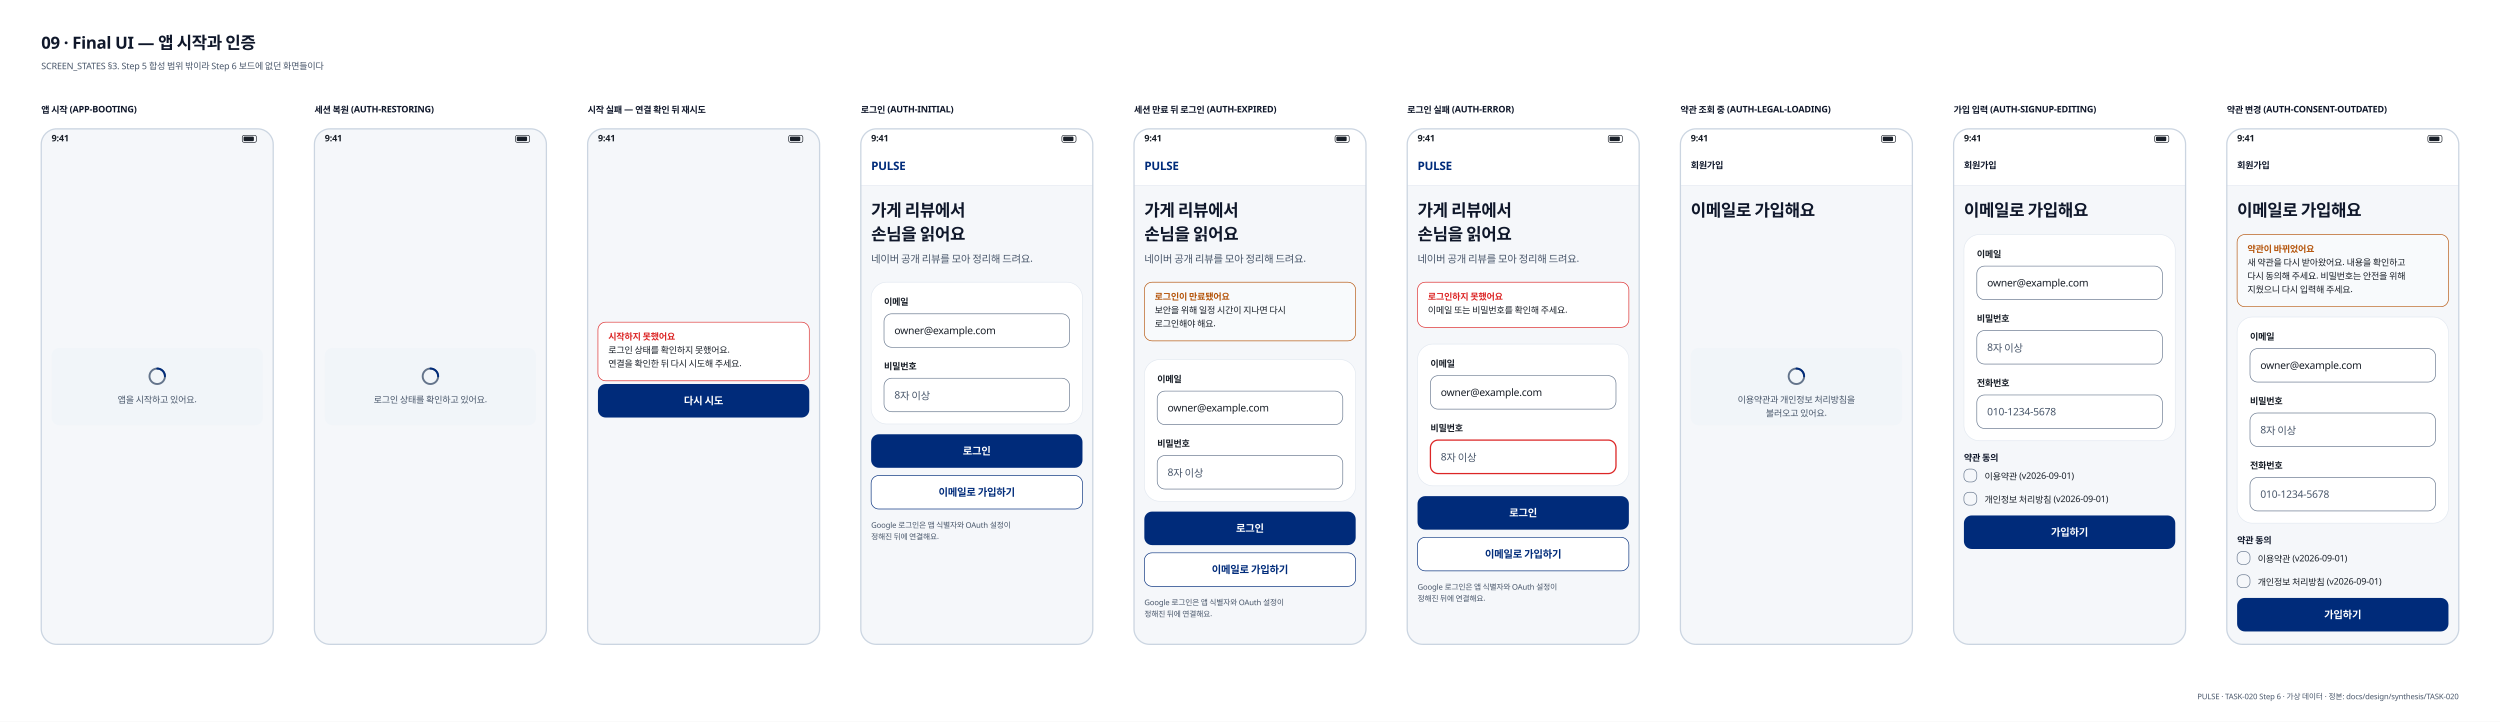
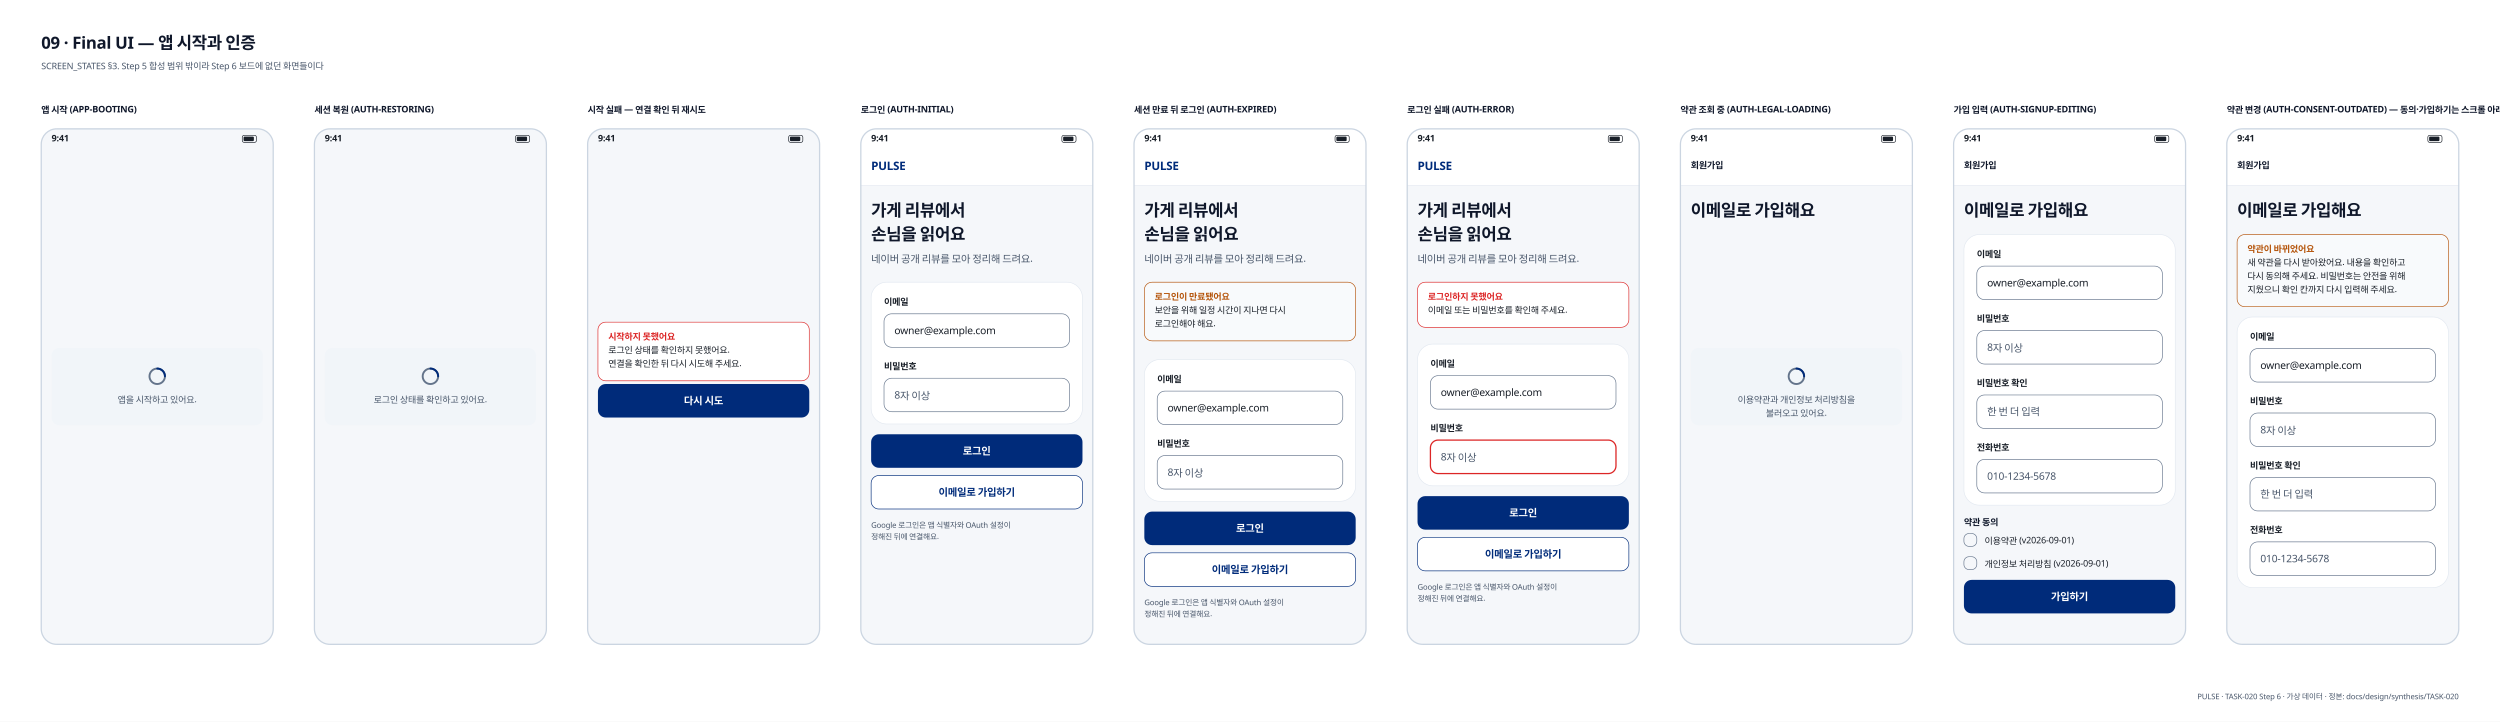
<svg xmlns="http://www.w3.org/2000/svg" width="3880" height="1120" viewBox="0 0 3880 1120">
  <rect x="0" y="0" width="3880" height="1120" rx="0" fill="#FFFFFF" />
  <text x="64" y="75.6" font-family="Pretendard" font-size="26" font-weight="600" letter-spacing="-0.52" fill="#0F172A" text-anchor="start">09 · Final UI — 앱 시작과 인증</text>
  <text x="64" y="107.4" font-family="Pretendard" font-size="14" font-weight="400" letter-spacing="-0.28" fill="#475569" text-anchor="start">SCREEN_STATES §3. Step 5 합성 범위 밖이라 Step 6 보드에 없던 화면들이다</text>
  <g transform="translate(64 200)">
    <g id="Screen/App-Booting">
      <text x="0" y="-24.6" font-family="Pretendard" font-size="14" font-weight="700" letter-spacing="-0.28" fill="#0F172A" text-anchor="start">앱 시작 (APP-BOOTING)</text>
      <clipPath id="clip-App-Booting">
        <rect x="0" y="0" width="360" height="800" rx="24" fill="none" />
      </clipPath>
      <g clip-path="url(#clip-App-Booting)">
        <rect x="0" y="0" width="360" height="800" rx="0" fill="#F5F7FA" />
        <rect x="0" y="0" width="360" height="32" rx="0" fill="#F5F7FA" />
        <g id="LoadingBlock">
          <rect x="16" y="340" width="328" height="120" rx="12" fill="#F1F5F9" />
          <circle cx="180" cy="384" r="12" fill="none" stroke="#64748B" stroke-width="3" />
          <path d="M 180 372 A 12 12 0 0 1 192 384" fill="none" stroke="#002B7A" stroke-width="3" stroke-linecap="round" />
          <text x="180" y="425.4" font-family="Pretendard" font-size="14" font-weight="400" letter-spacing="-0.28" fill="#475569" text-anchor="middle">앱을 시작하고 있어요.</text>
        </g>
        <text x="16" y="19.4" font-family="Pretendard" font-size="14" font-weight="600" letter-spacing="-0.28" fill="#191F28" text-anchor="start">9:41</text>
        <rect x="312" y="10" width="22" height="11" rx="3" fill="none" stroke="#191F28" stroke-width="1" />
        <rect x="314" y="12" width="16" height="7" rx="1.5" fill="#191F28" />
      </g>
      <rect x="0" y="0" width="360" height="800" rx="24" fill="none" stroke="#CBD5E1" stroke-width="2" />
    </g>
  </g>
  <g transform="translate(488 200)">
    <g id="Screen/Auth-Restoring">
      <text x="0" y="-24.6" font-family="Pretendard" font-size="14" font-weight="700" letter-spacing="-0.28" fill="#0F172A" text-anchor="start">세션 복원 (AUTH-RESTORING)</text>
      <clipPath id="clip-Auth-Restoring">
        <rect x="0" y="0" width="360" height="800" rx="24" fill="none" />
      </clipPath>
      <g clip-path="url(#clip-Auth-Restoring)">
        <rect x="0" y="0" width="360" height="800" rx="0" fill="#F5F7FA" />
        <rect x="0" y="0" width="360" height="32" rx="0" fill="#F5F7FA" />
        <g id="LoadingBlock 2">
          <rect x="16" y="340" width="328" height="120" rx="12" fill="#F1F5F9" />
          <circle cx="180" cy="384" r="12" fill="none" stroke="#64748B" stroke-width="3" />
          <path d="M 180 372 A 12 12 0 0 1 192 384" fill="none" stroke="#002B7A" stroke-width="3" stroke-linecap="round" />
          <text x="180" y="425.4" font-family="Pretendard" font-size="14" font-weight="400" letter-spacing="-0.28" fill="#475569" text-anchor="middle">로그인 상태를 확인하고 있어요.</text>
        </g>
        <text x="16" y="19.4" font-family="Pretendard" font-size="14" font-weight="600" letter-spacing="-0.28" fill="#191F28" text-anchor="start">9:41</text>
        <rect x="312" y="10" width="22" height="11" rx="3" fill="none" stroke="#191F28" stroke-width="1" />
        <rect x="314" y="12" width="16" height="7" rx="1.5" fill="#191F28" />
      </g>
      <rect x="0" y="0" width="360" height="800" rx="24" fill="none" stroke="#CBD5E1" stroke-width="2" />
    </g>
  </g>
  <g transform="translate(912 200)">
    <g id="Screen/Boot-Error">
      <text x="0" y="-24.6" font-family="Pretendard" font-size="14" font-weight="700" letter-spacing="-0.28" fill="#0F172A" text-anchor="start">시작 실패 — 연결 확인 뒤 재시도</text>
      <clipPath id="clip-Boot-Error">
        <rect x="0" y="0" width="360" height="800" rx="24" fill="none" />
      </clipPath>
      <g clip-path="url(#clip-Boot-Error)">
        <rect x="0" y="0" width="360" height="800" rx="0" fill="#F5F7FA" />
        <rect x="0" y="0" width="360" height="32" rx="0" fill="#F5F7FA" />
        <g id="Notice/error">
          <rect x="16" y="300" width="328" height="91" rx="12" fill="#FFFFFF" stroke="#DC2626" stroke-width="1" />
          <text x="32" y="327.4" font-family="Pretendard" font-size="14" font-weight="600" letter-spacing="-0.28" fill="#DC2626" text-anchor="start">시작하지 못했어요</text>
          <text x="32" y="348.4" font-family="Pretendard" font-size="14" font-weight="400" letter-spacing="-0.28" fill="#191F28" text-anchor="start">로그인 상태를 확인하지 못했어요.</text>
          <text x="32" y="369.4" font-family="Pretendard" font-size="14" font-weight="400" letter-spacing="-0.28" fill="#191F28" text-anchor="start">연결을 확인한 뒤 다시 시도해 주세요.</text>
        </g>
        <g id="Button/Primary/다시 시도">
          <rect x="16" y="396" width="328" height="52" rx="12" fill="#002B7A" />
          <text x="180" y="427.6" font-family="Pretendard" font-size="16" font-weight="600" letter-spacing="-0.32" fill="#FFFFFF" text-anchor="middle">다시 시도</text>
        </g>
        <text x="16" y="19.4" font-family="Pretendard" font-size="14" font-weight="600" letter-spacing="-0.28" fill="#191F28" text-anchor="start">9:41</text>
        <rect x="312" y="10" width="22" height="11" rx="3" fill="none" stroke="#191F28" stroke-width="1" />
        <rect x="314" y="12" width="16" height="7" rx="1.5" fill="#191F28" />
      </g>
      <rect x="0" y="0" width="360" height="800" rx="24" fill="none" stroke="#CBD5E1" stroke-width="2" />
    </g>
  </g>
  <g transform="translate(1336 200)">
    <g id="Screen/Auth-Initial">
      <text x="0" y="-24.6" font-family="Pretendard" font-size="14" font-weight="700" letter-spacing="-0.28" fill="#0F172A" text-anchor="start">로그인 (AUTH-INITIAL)</text>
      <clipPath id="clip-Auth-Initial">
        <rect x="0" y="0" width="360" height="800" rx="24" fill="none" />
      </clipPath>
      <g clip-path="url(#clip-Auth-Initial)">
        <rect x="0" y="0" width="360" height="800" rx="0" fill="#F5F7FA" />
        <rect x="0" y="0" width="360" height="32" rx="0" fill="#F5F7FA" />
        <g id="Header">
          <rect x="0" y="0" width="360" height="88" rx="0" fill="#FFFFFF" />
          <line x1="0" y1="88" x2="360" y2="88" stroke="#E2E8F0" stroke-width="1" />
          <text x="16" y="63.8" font-family="Pretendard" font-size="18" font-weight="700" letter-spacing="-0.36" fill="#002B7A" text-anchor="start">PULSE</text>
        </g>
        <g id="PageTitle">
          <text x="16" y="135.6" font-family="Pretendard" font-size="26" font-weight="600" letter-spacing="-0.52" fill="#0F172A" text-anchor="start">가게 리뷰에서</text>
          <text x="16" y="172.6" font-family="Pretendard" font-size="26" font-weight="600" letter-spacing="-0.52" fill="#0F172A" text-anchor="start">손님을 읽어요</text>
          <text x="16" y="207.6" font-family="Pretendard" font-size="16" font-weight="400" letter-spacing="-0.32" fill="#475569" text-anchor="start">네이버 공개 리뷰를 모아 정리해 드려요.</text>
        </g>
        <rect x="16" y="238" width="328" height="220" rx="24" fill="#FFFFFF" stroke="#E2E8F0" stroke-width="1" />
        <g id="TextField/default/이메일">
          <text x="36" y="273.4" font-family="Pretendard" font-size="14" font-weight="600" letter-spacing="-0.28" fill="#191F28" text-anchor="start">이메일</text>
          <rect x="36" y="287" width="288" height="52" rx="12" fill="#FFFFFF" stroke="#64748B" stroke-width="1" />
          <text x="52" y="318.6" font-family="Pretendard" font-size="16" font-weight="400" letter-spacing="-0.32" fill="#191F28" text-anchor="start">owner@example.com</text>
        </g>
        <g id="TextField/default/비밀번호">
          <text x="36" y="373.4" font-family="Pretendard" font-size="14" font-weight="600" letter-spacing="-0.28" fill="#191F28" text-anchor="start">비밀번호</text>
          <rect x="36" y="387" width="288" height="52" rx="12" fill="#FFFFFF" stroke="#64748B" stroke-width="1" />
          <text x="52" y="418.6" font-family="Pretendard" font-size="16" font-weight="400" letter-spacing="-0.32" fill="#475569" text-anchor="start">8자 이상</text>
        </g>
        <g id="Button/Primary/로그인">
          <rect x="16" y="474" width="328" height="52" rx="12" fill="#002B7A" />
          <text x="180" y="505.6" font-family="Pretendard" font-size="16" font-weight="600" letter-spacing="-0.32" fill="#FFFFFF" text-anchor="middle">로그인</text>
        </g>
        <g id="Button/Outline/이메일로 가입하기">
          <rect x="16" y="538" width="328" height="52" rx="12" fill="#FFFFFF" stroke="#002B7A" stroke-width="1" />
          <text x="180" y="569.6" font-family="Pretendard" font-size="16" font-weight="600" letter-spacing="-0.32" fill="#002B7A" text-anchor="middle">이메일로 가입하기</text>
        </g>
        <text x="16" y="619.2" font-family="Pretendard" font-size="12" font-weight="400" letter-spacing="-0.24" fill="#475569" text-anchor="start">Google 로그인은 앱 식별자와 OAuth 설정이</text>
        <text x="16" y="637.2" font-family="Pretendard" font-size="12" font-weight="400" letter-spacing="-0.24" fill="#475569" text-anchor="start">정해진 뒤에 연결해요.</text>
        <text x="16" y="19.4" font-family="Pretendard" font-size="14" font-weight="600" letter-spacing="-0.28" fill="#191F28" text-anchor="start">9:41</text>
        <rect x="312" y="10" width="22" height="11" rx="3" fill="none" stroke="#191F28" stroke-width="1" />
        <rect x="314" y="12" width="16" height="7" rx="1.5" fill="#191F28" />
      </g>
      <rect x="0" y="0" width="360" height="800" rx="24" fill="none" stroke="#CBD5E1" stroke-width="2" />
    </g>
  </g>
  <g transform="translate(1760 200)">
    <g id="Screen/Auth-Expired">
      <text x="0" y="-24.6" font-family="Pretendard" font-size="14" font-weight="700" letter-spacing="-0.28" fill="#0F172A" text-anchor="start">세션 만료 뒤 로그인 (AUTH-EXPIRED)</text>
      <clipPath id="clip-Auth-Expired">
        <rect x="0" y="0" width="360" height="800" rx="24" fill="none" />
      </clipPath>
      <g clip-path="url(#clip-Auth-Expired)">
        <rect x="0" y="0" width="360" height="800" rx="0" fill="#F5F7FA" />
        <rect x="0" y="0" width="360" height="32" rx="0" fill="#F5F7FA" />
        <g id="Header 2">
          <rect x="0" y="0" width="360" height="88" rx="0" fill="#FFFFFF" />
          <line x1="0" y1="88" x2="360" y2="88" stroke="#E2E8F0" stroke-width="1" />
          <text x="16" y="63.8" font-family="Pretendard" font-size="18" font-weight="700" letter-spacing="-0.36" fill="#002B7A" text-anchor="start">PULSE</text>
        </g>
        <g id="PageTitle 2">
          <text x="16" y="135.6" font-family="Pretendard" font-size="26" font-weight="600" letter-spacing="-0.52" fill="#0F172A" text-anchor="start">가게 리뷰에서</text>
          <text x="16" y="172.6" font-family="Pretendard" font-size="26" font-weight="600" letter-spacing="-0.52" fill="#0F172A" text-anchor="start">손님을 읽어요</text>
          <text x="16" y="207.6" font-family="Pretendard" font-size="16" font-weight="400" letter-spacing="-0.32" fill="#475569" text-anchor="start">네이버 공개 리뷰를 모아 정리해 드려요.</text>
        </g>
        <g id="Notice/warning">
          <rect x="16" y="238" width="328" height="91" rx="12" fill="#F8FAFC" stroke="#B45309" stroke-width="1" />
          <text x="32" y="265.4" font-family="Pretendard" font-size="14" font-weight="600" letter-spacing="-0.28" fill="#B45309" text-anchor="start">로그인이 만료됐어요</text>
          <text x="32" y="286.4" font-family="Pretendard" font-size="14" font-weight="400" letter-spacing="-0.28" fill="#191F28" text-anchor="start">보안을 위해 일정 시간이 지나면 다시</text>
          <text x="32" y="307.4" font-family="Pretendard" font-size="14" font-weight="400" letter-spacing="-0.28" fill="#191F28" text-anchor="start">로그인해야 해요.</text>
        </g>
        <rect x="16" y="358" width="328" height="220" rx="24" fill="#FFFFFF" stroke="#E2E8F0" stroke-width="1" />
        <g id="TextField/default/이메일 2">
          <text x="36" y="393.4" font-family="Pretendard" font-size="14" font-weight="600" letter-spacing="-0.28" fill="#191F28" text-anchor="start">이메일</text>
          <rect x="36" y="407" width="288" height="52" rx="12" fill="#FFFFFF" stroke="#64748B" stroke-width="1" />
          <text x="52" y="438.6" font-family="Pretendard" font-size="16" font-weight="400" letter-spacing="-0.32" fill="#191F28" text-anchor="start">owner@example.com</text>
        </g>
        <g id="TextField/default/비밀번호 2">
          <text x="36" y="493.4" font-family="Pretendard" font-size="14" font-weight="600" letter-spacing="-0.28" fill="#191F28" text-anchor="start">비밀번호</text>
          <rect x="36" y="507" width="288" height="52" rx="12" fill="#FFFFFF" stroke="#64748B" stroke-width="1" />
          <text x="52" y="538.6" font-family="Pretendard" font-size="16" font-weight="400" letter-spacing="-0.32" fill="#475569" text-anchor="start">8자 이상</text>
        </g>
        <g id="Button/Primary/로그인 2">
          <rect x="16" y="594" width="328" height="52" rx="12" fill="#002B7A" />
          <text x="180" y="625.6" font-family="Pretendard" font-size="16" font-weight="600" letter-spacing="-0.32" fill="#FFFFFF" text-anchor="middle">로그인</text>
        </g>
        <g id="Button/Outline/이메일로 가입하기 2">
          <rect x="16" y="658" width="328" height="52" rx="12" fill="#FFFFFF" stroke="#002B7A" stroke-width="1" />
          <text x="180" y="689.6" font-family="Pretendard" font-size="16" font-weight="600" letter-spacing="-0.32" fill="#002B7A" text-anchor="middle">이메일로 가입하기</text>
        </g>
        <text x="16" y="739.2" font-family="Pretendard" font-size="12" font-weight="400" letter-spacing="-0.24" fill="#475569" text-anchor="start">Google 로그인은 앱 식별자와 OAuth 설정이</text>
        <text x="16" y="757.2" font-family="Pretendard" font-size="12" font-weight="400" letter-spacing="-0.24" fill="#475569" text-anchor="start">정해진 뒤에 연결해요.</text>
        <text x="16" y="19.4" font-family="Pretendard" font-size="14" font-weight="600" letter-spacing="-0.28" fill="#191F28" text-anchor="start">9:41</text>
        <rect x="312" y="10" width="22" height="11" rx="3" fill="none" stroke="#191F28" stroke-width="1" />
        <rect x="314" y="12" width="16" height="7" rx="1.5" fill="#191F28" />
      </g>
      <rect x="0" y="0" width="360" height="800" rx="24" fill="none" stroke="#CBD5E1" stroke-width="2" />
    </g>
  </g>
  <g transform="translate(2184 200)">
    <g id="Screen/Auth-Error">
      <text x="0" y="-24.6" font-family="Pretendard" font-size="14" font-weight="700" letter-spacing="-0.28" fill="#0F172A" text-anchor="start">로그인 실패 (AUTH-ERROR)</text>
      <clipPath id="clip-Auth-Error">
        <rect x="0" y="0" width="360" height="800" rx="24" fill="none" />
      </clipPath>
      <g clip-path="url(#clip-Auth-Error)">
        <rect x="0" y="0" width="360" height="800" rx="0" fill="#F5F7FA" />
        <rect x="0" y="0" width="360" height="32" rx="0" fill="#F5F7FA" />
        <g id="Header 3">
          <rect x="0" y="0" width="360" height="88" rx="0" fill="#FFFFFF" />
          <line x1="0" y1="88" x2="360" y2="88" stroke="#E2E8F0" stroke-width="1" />
          <text x="16" y="63.8" font-family="Pretendard" font-size="18" font-weight="700" letter-spacing="-0.36" fill="#002B7A" text-anchor="start">PULSE</text>
        </g>
        <g id="PageTitle 3">
          <text x="16" y="135.6" font-family="Pretendard" font-size="26" font-weight="600" letter-spacing="-0.52" fill="#0F172A" text-anchor="start">가게 리뷰에서</text>
          <text x="16" y="172.6" font-family="Pretendard" font-size="26" font-weight="600" letter-spacing="-0.52" fill="#0F172A" text-anchor="start">손님을 읽어요</text>
          <text x="16" y="207.6" font-family="Pretendard" font-size="16" font-weight="400" letter-spacing="-0.32" fill="#475569" text-anchor="start">네이버 공개 리뷰를 모아 정리해 드려요.</text>
        </g>
        <g id="Notice/error 2">
          <rect x="16" y="238" width="328" height="70" rx="12" fill="#FFFFFF" stroke="#DC2626" stroke-width="1" />
          <text x="32" y="265.4" font-family="Pretendard" font-size="14" font-weight="600" letter-spacing="-0.28" fill="#DC2626" text-anchor="start">로그인하지 못했어요</text>
          <text x="32" y="286.4" font-family="Pretendard" font-size="14" font-weight="400" letter-spacing="-0.28" fill="#191F28" text-anchor="start">이메일 또는 비밀번호를 확인해 주세요.</text>
        </g>
        <rect x="16" y="334" width="328" height="220" rx="24" fill="#FFFFFF" stroke="#E2E8F0" stroke-width="1" />
        <g id="TextField/default/이메일 3">
          <text x="36" y="369.4" font-family="Pretendard" font-size="14" font-weight="600" letter-spacing="-0.28" fill="#191F28" text-anchor="start">이메일</text>
          <rect x="36" y="383" width="288" height="52" rx="12" fill="#FFFFFF" stroke="#64748B" stroke-width="1" />
          <text x="52" y="414.6" font-family="Pretendard" font-size="16" font-weight="400" letter-spacing="-0.32" fill="#191F28" text-anchor="start">owner@example.com</text>
        </g>
        <g id="TextField/error/비밀번호">
          <text x="36" y="469.4" font-family="Pretendard" font-size="14" font-weight="600" letter-spacing="-0.28" fill="#191F28" text-anchor="start">비밀번호</text>
          <rect x="36" y="483" width="288" height="52" rx="12" fill="#FFFFFF" stroke="#DC2626" stroke-width="2" />
          <text x="52" y="514.6" font-family="Pretendard" font-size="16" font-weight="400" letter-spacing="-0.32" fill="#475569" text-anchor="start">8자 이상</text>
        </g>
        <g id="Button/Primary/로그인 3">
          <rect x="16" y="570" width="328" height="52" rx="12" fill="#002B7A" />
          <text x="180" y="601.6" font-family="Pretendard" font-size="16" font-weight="600" letter-spacing="-0.32" fill="#FFFFFF" text-anchor="middle">로그인</text>
        </g>
        <g id="Button/Outline/이메일로 가입하기 3">
          <rect x="16" y="634" width="328" height="52" rx="12" fill="#FFFFFF" stroke="#002B7A" stroke-width="1" />
          <text x="180" y="665.6" font-family="Pretendard" font-size="16" font-weight="600" letter-spacing="-0.32" fill="#002B7A" text-anchor="middle">이메일로 가입하기</text>
        </g>
        <text x="16" y="715.2" font-family="Pretendard" font-size="12" font-weight="400" letter-spacing="-0.24" fill="#475569" text-anchor="start">Google 로그인은 앱 식별자와 OAuth 설정이</text>
        <text x="16" y="733.2" font-family="Pretendard" font-size="12" font-weight="400" letter-spacing="-0.24" fill="#475569" text-anchor="start">정해진 뒤에 연결해요.</text>
        <text x="16" y="19.4" font-family="Pretendard" font-size="14" font-weight="600" letter-spacing="-0.28" fill="#191F28" text-anchor="start">9:41</text>
        <rect x="312" y="10" width="22" height="11" rx="3" fill="none" stroke="#191F28" stroke-width="1" />
        <rect x="314" y="12" width="16" height="7" rx="1.5" fill="#191F28" />
      </g>
      <rect x="0" y="0" width="360" height="800" rx="24" fill="none" stroke="#CBD5E1" stroke-width="2" />
    </g>
  </g>
  <g transform="translate(2608 200)">
    <g id="Screen/Signup-LegalLoading">
      <text x="0" y="-24.6" font-family="Pretendard" font-size="14" font-weight="700" letter-spacing="-0.28" fill="#0F172A" text-anchor="start">약관 조회 중 (AUTH-LEGAL-LOADING)</text>
      <clipPath id="clip-Signup-LegalLoading">
        <rect x="0" y="0" width="360" height="800" rx="24" fill="none" />
      </clipPath>
      <g clip-path="url(#clip-Signup-LegalLoading)">
        <rect x="0" y="0" width="360" height="800" rx="0" fill="#F5F7FA" />
        <rect x="0" y="0" width="360" height="32" rx="0" fill="#F5F7FA" />
        <g id="Header 4">
          <rect x="0" y="0" width="360" height="88" rx="0" fill="#FFFFFF" />
          <line x1="0" y1="88" x2="360" y2="88" stroke="#E2E8F0" stroke-width="1" />
          <text x="16" y="61.4" font-family="Pretendard" font-size="14" font-weight="600" letter-spacing="-0.28" fill="#0F172A" text-anchor="start">회원가입</text>
        </g>
        <g id="PageTitle 4">
          <text x="16" y="135.6" font-family="Pretendard" font-size="26" font-weight="600" letter-spacing="-0.52" fill="#0F172A" text-anchor="start">이메일로 가입해요</text>
        </g>
        <g id="LoadingBlock 3">
          <rect x="16" y="340" width="328" height="120" rx="12" fill="#F1F5F9" />
          <circle cx="180" cy="384" r="12" fill="none" stroke="#64748B" stroke-width="3" />
          <path d="M 180 372 A 12 12 0 0 1 192 384" fill="none" stroke="#002B7A" stroke-width="3" stroke-linecap="round" />
          <text x="180" y="425.4" font-family="Pretendard" font-size="14" font-weight="400" letter-spacing="-0.28" fill="#475569" text-anchor="middle">이용약관과 개인정보 처리방침을</text>
          <text x="180" y="446.4" font-family="Pretendard" font-size="14" font-weight="400" letter-spacing="-0.28" fill="#475569" text-anchor="middle">불러오고 있어요.</text>
        </g>
        <text x="16" y="19.4" font-family="Pretendard" font-size="14" font-weight="600" letter-spacing="-0.28" fill="#191F28" text-anchor="start">9:41</text>
        <rect x="312" y="10" width="22" height="11" rx="3" fill="none" stroke="#191F28" stroke-width="1" />
        <rect x="314" y="12" width="16" height="7" rx="1.5" fill="#191F28" />
      </g>
      <rect x="0" y="0" width="360" height="800" rx="24" fill="none" stroke="#CBD5E1" stroke-width="2" />
    </g>
  </g>
  <g transform="translate(3032 200)">
    <g id="Screen/Signup-Editing">
      <text x="0" y="-24.6" font-family="Pretendard" font-size="14" font-weight="700" letter-spacing="-0.28" fill="#0F172A" text-anchor="start">가입 입력 (AUTH-SIGNUP-EDITING)</text>
      <clipPath id="clip-Signup-Editing">
        <rect x="0" y="0" width="360" height="800" rx="24" fill="none" />
      </clipPath>
      <g clip-path="url(#clip-Signup-Editing)">
        <rect x="0" y="0" width="360" height="800" rx="0" fill="#F5F7FA" />
        <rect x="0" y="0" width="360" height="32" rx="0" fill="#F5F7FA" />
        <g id="Header 5">
          <rect x="0" y="0" width="360" height="88" rx="0" fill="#FFFFFF" />
          <line x1="0" y1="88" x2="360" y2="88" stroke="#E2E8F0" stroke-width="1" />
          <text x="16" y="61.4" font-family="Pretendard" font-size="14" font-weight="600" letter-spacing="-0.28" fill="#0F172A" text-anchor="start">회원가입</text>
        </g>
        <g id="PageTitle 5">
          <text x="16" y="135.6" font-family="Pretendard" font-size="26" font-weight="600" letter-spacing="-0.52" fill="#0F172A" text-anchor="start">이메일로 가입해요</text>
        </g>
-         <rect x="16" y="164" width="328" height="320" rx="24" fill="#FFFFFF" stroke="#E2E8F0" stroke-width="1" />
+         <rect x="16" y="164" width="328" height="420" rx="24" fill="#FFFFFF" stroke="#E2E8F0" stroke-width="1" />
        <g id="TextField/default/이메일 4">
          <text x="36" y="199.4" font-family="Pretendard" font-size="14" font-weight="600" letter-spacing="-0.28" fill="#191F28" text-anchor="start">이메일</text>
          <rect x="36" y="213" width="288" height="52" rx="12" fill="#FFFFFF" stroke="#64748B" stroke-width="1" />
          <text x="52" y="244.6" font-family="Pretendard" font-size="16" font-weight="400" letter-spacing="-0.32" fill="#191F28" text-anchor="start">owner@example.com</text>
        </g>
        <g id="TextField/default/비밀번호 3">
          <text x="36" y="299.4" font-family="Pretendard" font-size="14" font-weight="600" letter-spacing="-0.28" fill="#191F28" text-anchor="start">비밀번호</text>
          <rect x="36" y="313" width="288" height="52" rx="12" fill="#FFFFFF" stroke="#64748B" stroke-width="1" />
          <text x="52" y="344.6" font-family="Pretendard" font-size="16" font-weight="400" letter-spacing="-0.32" fill="#475569" text-anchor="start">8자 이상</text>
        </g>
+         <g id="TextField/default/비밀번호 확인">
+           <text x="36" y="399.4" font-family="Pretendard" font-size="14" font-weight="600" letter-spacing="-0.28" fill="#191F28" text-anchor="start">비밀번호 확인</text>
+           <rect x="36" y="413" width="288" height="52" rx="12" fill="#FFFFFF" stroke="#64748B" stroke-width="1" />
+           <text x="52" y="444.6" font-family="Pretendard" font-size="16" font-weight="400" letter-spacing="-0.32" fill="#475569" text-anchor="start">한 번 더 입력</text>
+         </g>
        <g id="TextField/default/전화번호">
-           <text x="36" y="399.4" font-family="Pretendard" font-size="14" font-weight="600" letter-spacing="-0.28" fill="#191F28" text-anchor="start">전화번호</text>
-           <rect x="36" y="413" width="288" height="52" rx="12" fill="#FFFFFF" stroke="#64748B" stroke-width="1" />
-           <text x="52" y="444.6" font-family="Pretendard" font-size="16" font-weight="400" letter-spacing="-0.32" fill="#475569" text-anchor="start">010-1234-5678</text>
-         </g>
-         <text x="16" y="515.4" font-family="Pretendard" font-size="14" font-weight="600" letter-spacing="-0.28" fill="#0F172A" text-anchor="start">약관 동의</text>
-         <rect x="16" y="528" width="20" height="20" rx="8" fill="none" stroke="#64748B" stroke-width="1" />
-         <text x="48" y="544.4" font-family="Pretendard" font-size="14" font-weight="400" letter-spacing="-0.28" fill="#191F28" text-anchor="start">이용약관 (v2026-09-01)</text>
-         <rect x="16" y="564" width="20" height="20" rx="8" fill="none" stroke="#64748B" stroke-width="1" />
-         <text x="48" y="580.4" font-family="Pretendard" font-size="14" font-weight="400" letter-spacing="-0.28" fill="#191F28" text-anchor="start">개인정보 처리방침 (v2026-09-01)</text>
+           <text x="36" y="499.4" font-family="Pretendard" font-size="14" font-weight="600" letter-spacing="-0.28" fill="#191F28" text-anchor="start">전화번호</text>
+           <rect x="36" y="513" width="288" height="52" rx="12" fill="#FFFFFF" stroke="#64748B" stroke-width="1" />
+           <text x="52" y="544.6" font-family="Pretendard" font-size="16" font-weight="400" letter-spacing="-0.32" fill="#475569" text-anchor="start">010-1234-5678</text>
+         </g>
+         <text x="16" y="615.4" font-family="Pretendard" font-size="14" font-weight="600" letter-spacing="-0.28" fill="#0F172A" text-anchor="start">약관 동의</text>
+         <rect x="16" y="628" width="20" height="20" rx="8" fill="none" stroke="#64748B" stroke-width="1" />
+         <text x="48" y="644.4" font-family="Pretendard" font-size="14" font-weight="400" letter-spacing="-0.28" fill="#191F28" text-anchor="start">이용약관 (v2026-09-01)</text>
+         <rect x="16" y="664" width="20" height="20" rx="8" fill="none" stroke="#64748B" stroke-width="1" />
+         <text x="48" y="680.4" font-family="Pretendard" font-size="14" font-weight="400" letter-spacing="-0.28" fill="#191F28" text-anchor="start">개인정보 처리방침 (v2026-09-01)</text>
        <g id="Button/Primary/가입하기">
-           <rect x="16" y="600" width="328" height="52" rx="12" fill="#002B7A" />
-           <text x="180" y="631.6" font-family="Pretendard" font-size="16" font-weight="600" letter-spacing="-0.32" fill="#FFFFFF" text-anchor="middle">가입하기</text>
+           <rect x="16" y="700" width="328" height="52" rx="12" fill="#002B7A" />
+           <text x="180" y="731.6" font-family="Pretendard" font-size="16" font-weight="600" letter-spacing="-0.32" fill="#FFFFFF" text-anchor="middle">가입하기</text>
        </g>
        <text x="16" y="19.4" font-family="Pretendard" font-size="14" font-weight="600" letter-spacing="-0.28" fill="#191F28" text-anchor="start">9:41</text>
        <rect x="312" y="10" width="22" height="11" rx="3" fill="none" stroke="#191F28" stroke-width="1" />
        <rect x="314" y="12" width="16" height="7" rx="1.5" fill="#191F28" />
      </g>
      <rect x="0" y="0" width="360" height="800" rx="24" fill="none" stroke="#CBD5E1" stroke-width="2" />
    </g>
  </g>
  <g transform="translate(3456 200)">
    <g id="Screen/Signup-ConsentOutdated">
-       <text x="0" y="-24.6" font-family="Pretendard" font-size="14" font-weight="700" letter-spacing="-0.28" fill="#0F172A" text-anchor="start">약관 변경 (AUTH-CONSENT-OUTDATED)</text>
+       <text x="0" y="-24.6" font-family="Pretendard" font-size="14" font-weight="700" letter-spacing="-0.28" fill="#0F172A" text-anchor="start">약관 변경 (AUTH-CONSENT-OUTDATED) — 동의·가입하기는 스크롤 아래</text>
      <clipPath id="clip-Signup-ConsentOutdated">
        <rect x="0" y="0" width="360" height="800" rx="24" fill="none" />
      </clipPath>
      <g clip-path="url(#clip-Signup-ConsentOutdated)">
        <rect x="0" y="0" width="360" height="800" rx="0" fill="#F5F7FA" />
        <rect x="0" y="0" width="360" height="32" rx="0" fill="#F5F7FA" />
        <g id="Header 6">
          <rect x="0" y="0" width="360" height="88" rx="0" fill="#FFFFFF" />
          <line x1="0" y1="88" x2="360" y2="88" stroke="#E2E8F0" stroke-width="1" />
          <text x="16" y="61.4" font-family="Pretendard" font-size="14" font-weight="600" letter-spacing="-0.28" fill="#0F172A" text-anchor="start">회원가입</text>
        </g>
        <g id="PageTitle 6">
          <text x="16" y="135.6" font-family="Pretendard" font-size="26" font-weight="600" letter-spacing="-0.52" fill="#0F172A" text-anchor="start">이메일로 가입해요</text>
        </g>
        <g id="Notice/warning 2">
          <rect x="16" y="164" width="328" height="112" rx="12" fill="#F8FAFC" stroke="#B45309" stroke-width="1" />
          <text x="32" y="191.4" font-family="Pretendard" font-size="14" font-weight="600" letter-spacing="-0.28" fill="#B45309" text-anchor="start">약관이 바뀌었어요</text>
          <text x="32" y="212.4" font-family="Pretendard" font-size="14" font-weight="400" letter-spacing="-0.28" fill="#191F28" text-anchor="start">새 약관을 다시 받아왔어요. 내용을 확인하고</text>
          <text x="32" y="233.4" font-family="Pretendard" font-size="14" font-weight="400" letter-spacing="-0.28" fill="#191F28" text-anchor="start">다시 동의해 주세요. 비밀번호는 안전을 위해</text>
-           <text x="32" y="254.4" font-family="Pretendard" font-size="14" font-weight="400" letter-spacing="-0.28" fill="#191F28" text-anchor="start">지웠으니 다시 입력해 주세요.</text>
-         </g>
-         <rect x="16" y="292" width="328" height="320" rx="24" fill="#FFFFFF" stroke="#E2E8F0" stroke-width="1" />
+           <text x="32" y="254.4" font-family="Pretendard" font-size="14" font-weight="400" letter-spacing="-0.28" fill="#191F28" text-anchor="start">지웠으니 확인 칸까지 다시 입력해 주세요.</text>
+         </g>
+         <rect x="16" y="292" width="328" height="420" rx="24" fill="#FFFFFF" stroke="#E2E8F0" stroke-width="1" />
        <g id="TextField/default/이메일 5">
          <text x="36" y="327.4" font-family="Pretendard" font-size="14" font-weight="600" letter-spacing="-0.28" fill="#191F28" text-anchor="start">이메일</text>
          <rect x="36" y="341" width="288" height="52" rx="12" fill="#FFFFFF" stroke="#64748B" stroke-width="1" />
          <text x="52" y="372.6" font-family="Pretendard" font-size="16" font-weight="400" letter-spacing="-0.32" fill="#191F28" text-anchor="start">owner@example.com</text>
        </g>
        <g id="TextField/default/비밀번호 4">
          <text x="36" y="427.4" font-family="Pretendard" font-size="14" font-weight="600" letter-spacing="-0.28" fill="#191F28" text-anchor="start">비밀번호</text>
          <rect x="36" y="441" width="288" height="52" rx="12" fill="#FFFFFF" stroke="#64748B" stroke-width="1" />
          <text x="52" y="472.6" font-family="Pretendard" font-size="16" font-weight="400" letter-spacing="-0.32" fill="#475569" text-anchor="start">8자 이상</text>
        </g>
+         <g id="TextField/default/비밀번호 확인 2">
+           <text x="36" y="527.4" font-family="Pretendard" font-size="14" font-weight="600" letter-spacing="-0.28" fill="#191F28" text-anchor="start">비밀번호 확인</text>
+           <rect x="36" y="541" width="288" height="52" rx="12" fill="#FFFFFF" stroke="#64748B" stroke-width="1" />
+           <text x="52" y="572.6" font-family="Pretendard" font-size="16" font-weight="400" letter-spacing="-0.32" fill="#475569" text-anchor="start">한 번 더 입력</text>
+         </g>
        <g id="TextField/default/전화번호 2">
-           <text x="36" y="527.4" font-family="Pretendard" font-size="14" font-weight="600" letter-spacing="-0.28" fill="#191F28" text-anchor="start">전화번호</text>
-           <rect x="36" y="541" width="288" height="52" rx="12" fill="#FFFFFF" stroke="#64748B" stroke-width="1" />
-           <text x="52" y="572.6" font-family="Pretendard" font-size="16" font-weight="400" letter-spacing="-0.32" fill="#475569" text-anchor="start">010-1234-5678</text>
-         </g>
-         <text x="16" y="643.4" font-family="Pretendard" font-size="14" font-weight="600" letter-spacing="-0.28" fill="#0F172A" text-anchor="start">약관 동의</text>
-         <rect x="16" y="656" width="20" height="20" rx="8" fill="none" stroke="#64748B" stroke-width="1" />
-         <text x="48" y="672.4" font-family="Pretendard" font-size="14" font-weight="400" letter-spacing="-0.28" fill="#191F28" text-anchor="start">이용약관 (v2026-09-01)</text>
-         <rect x="16" y="692" width="20" height="20" rx="8" fill="none" stroke="#64748B" stroke-width="1" />
-         <text x="48" y="708.4" font-family="Pretendard" font-size="14" font-weight="400" letter-spacing="-0.28" fill="#191F28" text-anchor="start">개인정보 처리방침 (v2026-09-01)</text>
-         <g id="Button/Primary/가입하기 2">
-           <rect x="16" y="728" width="328" height="52" rx="12" fill="#002B7A" />
-           <text x="180" y="759.6" font-family="Pretendard" font-size="16" font-weight="600" letter-spacing="-0.32" fill="#FFFFFF" text-anchor="middle">가입하기</text>
+           <text x="36" y="627.4" font-family="Pretendard" font-size="14" font-weight="600" letter-spacing="-0.28" fill="#191F28" text-anchor="start">전화번호</text>
+           <rect x="36" y="641" width="288" height="52" rx="12" fill="#FFFFFF" stroke="#64748B" stroke-width="1" />
+           <text x="52" y="672.6" font-family="Pretendard" font-size="16" font-weight="400" letter-spacing="-0.32" fill="#475569" text-anchor="start">010-1234-5678</text>
        </g>
        <text x="16" y="19.4" font-family="Pretendard" font-size="14" font-weight="600" letter-spacing="-0.28" fill="#191F28" text-anchor="start">9:41</text>
        <rect x="312" y="10" width="22" height="11" rx="3" fill="none" stroke="#191F28" stroke-width="1" />
        <rect x="314" y="12" width="16" height="7" rx="1.5" fill="#191F28" />
      </g>
      <rect x="0" y="0" width="360" height="800" rx="24" fill="none" stroke="#CBD5E1" stroke-width="2" />
    </g>
  </g>
  <text x="3816" y="1085.2" font-family="Pretendard" font-size="12" font-weight="400" letter-spacing="-0.24" fill="#475569" text-anchor="end">PULSE · TASK-020 Step 6 · 가상 데이터 · 정본: docs/design/synthesis/TASK-020</text>
</svg>
